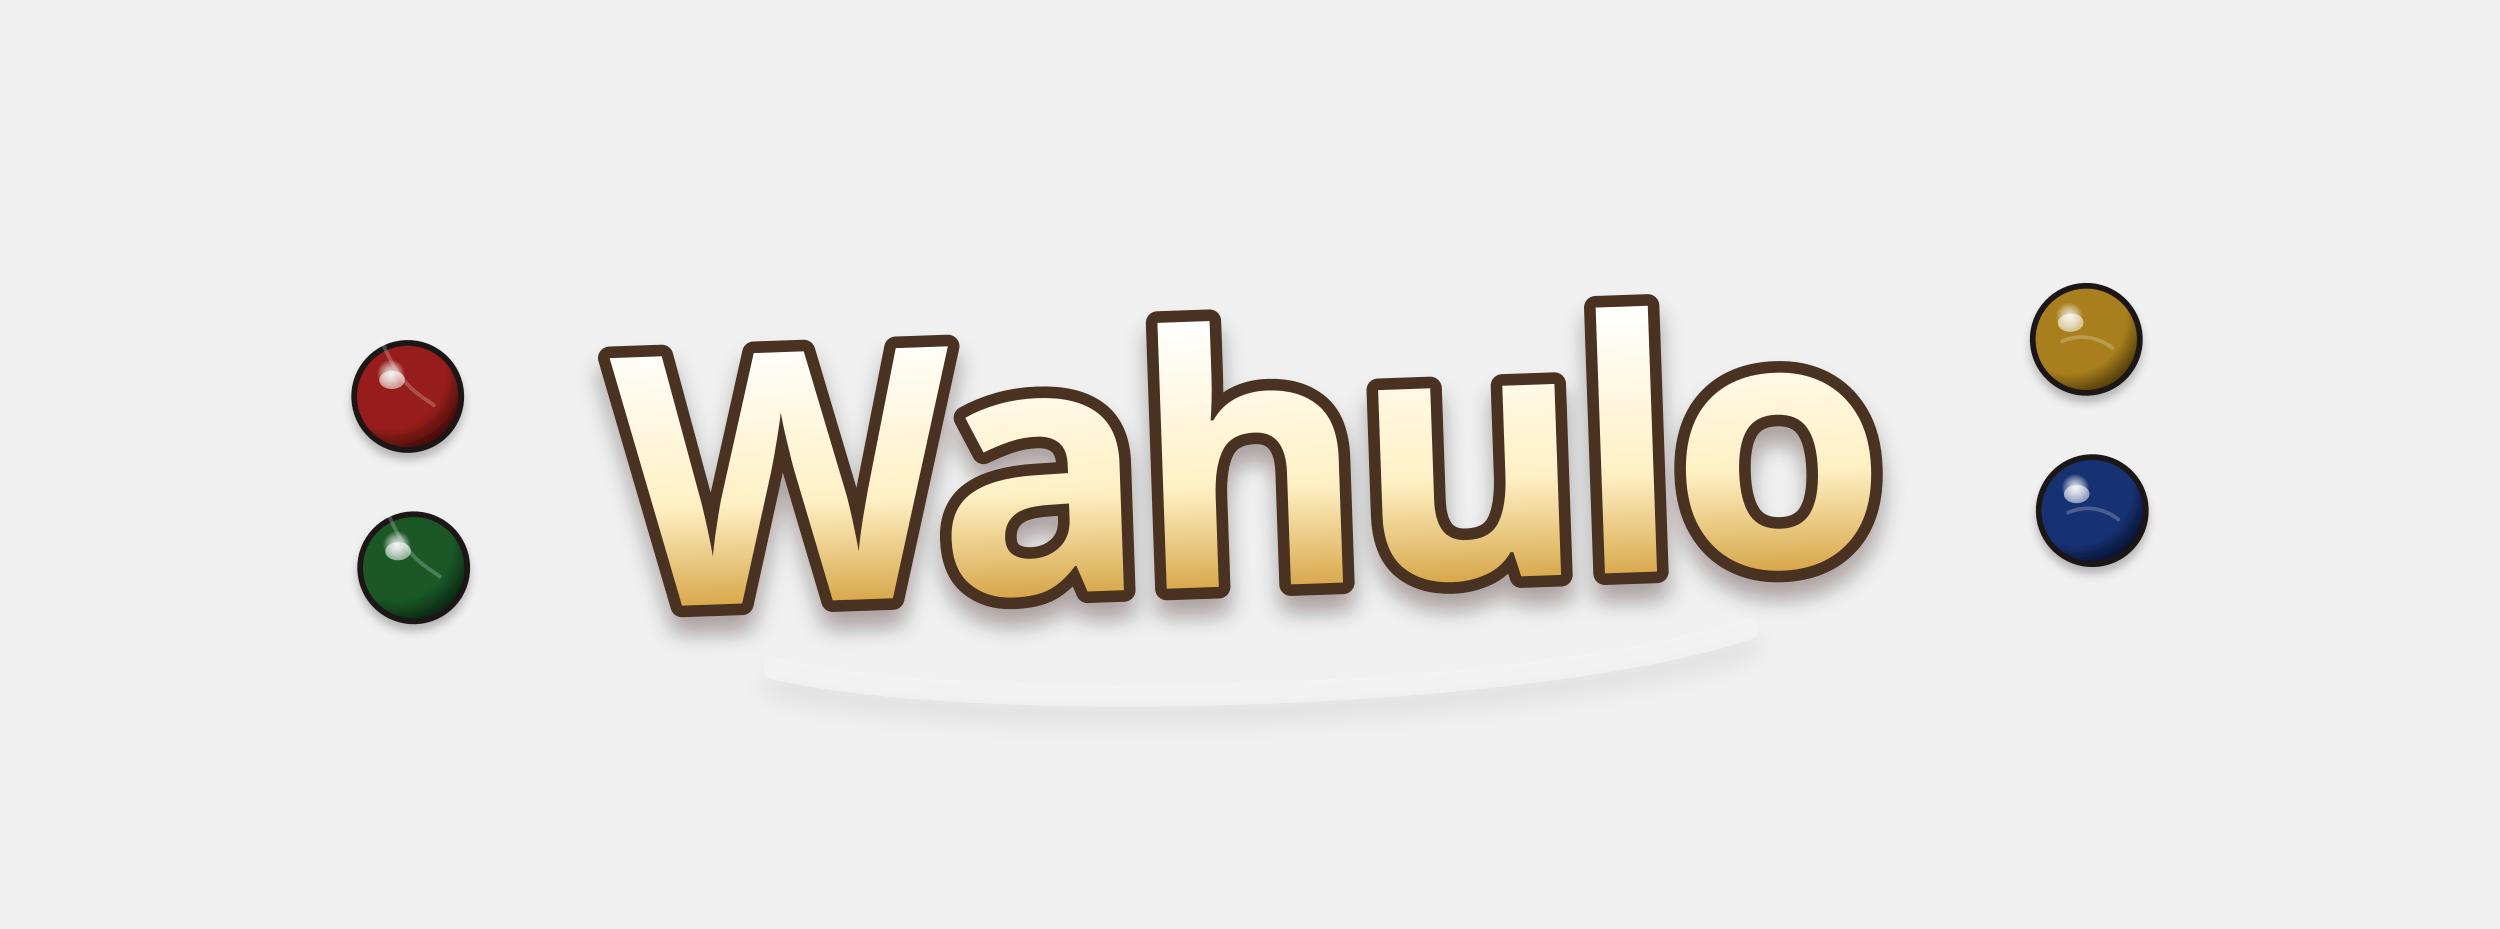
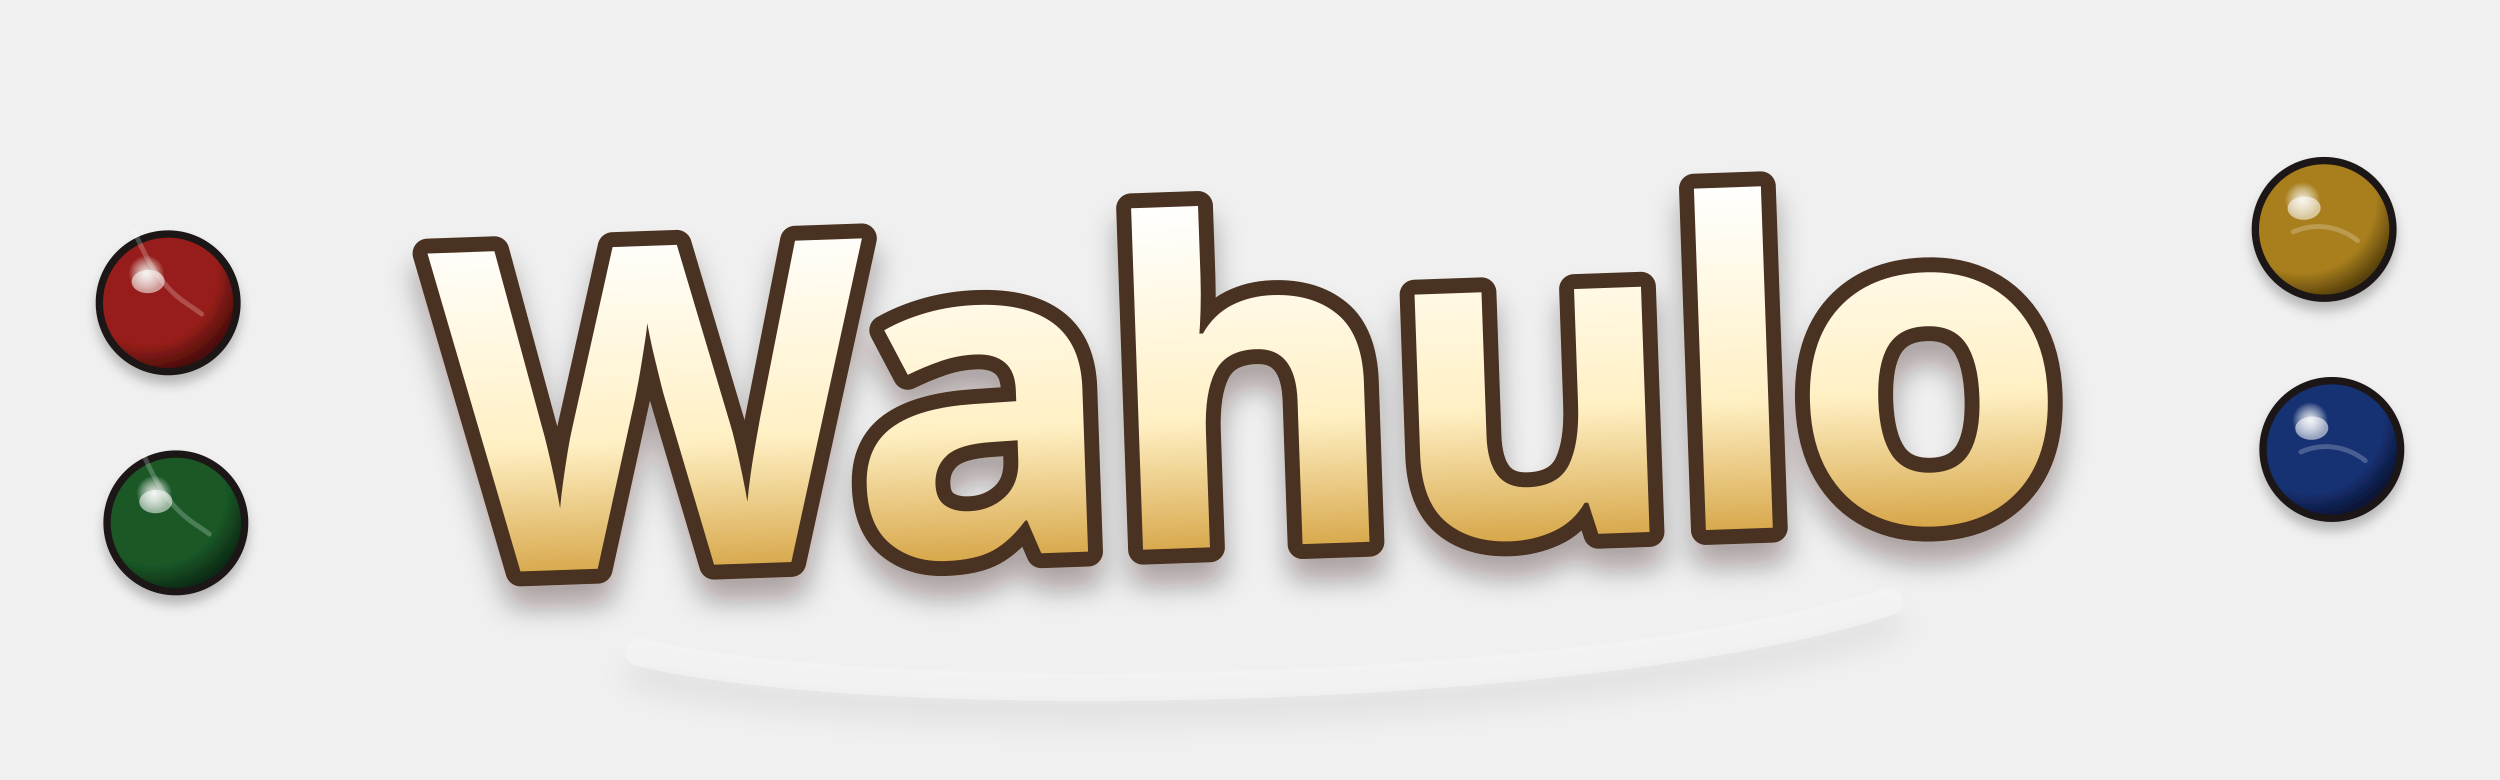
- <svg xmlns="http://www.w3.org/2000/svg" width="2100" height="780" viewBox="0 0 1400 520">
+ <svg xmlns="http://www.w3.org/2000/svg" width="1635" height="510" viewBox="155 90 1090 340">
  <defs>
    <radialGradient id="marbleRed" cx="35%" cy="28%" r="72%">
      <stop offset="0%" stop-color="#f3ede7" stop-opacity=".62" />
      <stop offset="18%" stop-color="#971f1a" stop-opacity="1" />
      <stop offset="72%" stop-color="#971f1a" stop-opacity="1" />
      <stop offset="100%" stop-color="#4b0d0a" />
    </radialGradient>
    <radialGradient id="marbleGreen" cx="35%" cy="28%" r="72%">
      <stop offset="0%" stop-color="#eff3ec" stop-opacity=".60" />
      <stop offset="18%" stop-color="#1a5928" stop-opacity="1" />
      <stop offset="72%" stop-color="#1a5928" stop-opacity="1" />
      <stop offset="100%" stop-color="#0c2b14" />
    </radialGradient>
    <radialGradient id="marbleYellow" cx="35%" cy="28%" r="72%">
      <stop offset="0%" stop-color="#f8f1dc" stop-opacity=".66" />
      <stop offset="18%" stop-color="#a87f1d" stop-opacity="1" />
      <stop offset="74%" stop-color="#a87f1d" stop-opacity="1" />
      <stop offset="100%" stop-color="#59420b" />
    </radialGradient>
    <radialGradient id="marbleBlue" cx="35%" cy="28%" r="72%">
      <stop offset="0%" stop-color="#eceff7" stop-opacity=".60" />
      <stop offset="18%" stop-color="#173173" stop-opacity="1" />
      <stop offset="74%" stop-color="#173173" stop-opacity="1" />
      <stop offset="100%" stop-color="#0a1536" />
    </radialGradient>
    <linearGradient id="ivoryBody" x1="0" y1="0" x2="0" y2="1">
      <stop offset="0%" stop-color="#ffffff" />
      <stop offset="62%" stop-color="#fff0c4" />
      <stop offset="100%" stop-color="#d7a74a" />
    </linearGradient>
    <filter id="softShadow" x="-20%" y="-20%" width="140%" height="160%">
      <feDropShadow dx="0" dy="10" stdDeviation="6" flood-color="#140f0a" flood-opacity=".32" />
    </filter>
    <filter id="tinyShadow" x="-20%" y="-20%" width="140%" height="160%">
      <feDropShadow dx="0" dy="4" stdDeviation="2.5" flood-color="#140f0a" flood-opacity=".24" />
    </filter>
  </defs>
  <rect width="100%" height="100%" fill="none" />
  <g filter="url(#tinyShadow)">
    <g transform="rotate(-2 230 270)">
      <circle cx="230" cy="222" r="30" fill="url(#marbleRed)" stroke="#1a1712" stroke-width="3.2" />
      <ellipse cx="221.6" cy="212.4" rx="7.2" ry="5.1" fill="#ffffff" opacity=".55" />
      <path d="M 216.5 190.6 C 227.0 218.4, 237.5 221.4, 244.4 227.4" fill="none" stroke="#ffffff" stroke-width="2.1" stroke-linecap="round" opacity=".22" />
      <circle cx="230" cy="318" r="30" fill="url(#marbleGreen)" stroke="#1a1712" stroke-width="3.2" />
      <ellipse cx="221.6" cy="308.4" rx="7.2" ry="5.1" fill="#ffffff" opacity=".55" />
      <path d="M 216.5 286.6 C 227.0 314.4, 237.5 317.4, 244.4 323.4" fill="none" stroke="#ffffff" stroke-width="2.1" stroke-linecap="round" opacity=".22" />
    </g>
    <g transform="rotate(-2 1170 238)">
      <circle cx="1170" cy="190" r="30" fill="url(#marbleYellow)" stroke="#1a1712" stroke-width="3.2" />
      <ellipse cx="1161.6" cy="180.4" rx="7.2" ry="5.1" fill="#ffffff" opacity=".55" />
      <path d="M 1156.5 190.6 C 1167.0 186.4, 1177.5 189.4, 1184.4 195.4" fill="none" stroke="#ffffff" stroke-width="2.1" stroke-linecap="round" opacity=".22" />
      <circle cx="1170" cy="286" r="30" fill="url(#marbleBlue)" stroke="#1a1712" stroke-width="3.2" />
      <ellipse cx="1161.6" cy="276.4" rx="7.2" ry="5.1" fill="#ffffff" opacity=".55" />
      <path d="M 1156.5 286.6 C 1167.0 282.4, 1177.5 285.4, 1184.4 291.4" fill="none" stroke="#ffffff" stroke-width="2.1" stroke-linecap="round" opacity=".22" />
    </g>
  </g>
  <g filter="url(#softShadow)" transform="rotate(-2 700 260)">
    <text x="700" y="328" text-anchor="middle" font-family="'Nunito','Arial Rounded MT Bold','Aptos Rounded','Verdana',sans-serif" font-size="196" font-weight="1000" letter-spacing="-6px" fill="none" stroke="#4a3220" stroke-width="13" stroke-linejoin="round" stroke-linecap="round">Wahulo</text>
    <text x="700" y="328" text-anchor="middle" font-family="'Nunito','Arial Rounded MT Bold','Aptos Rounded','Verdana',sans-serif" font-size="196" font-weight="1000" letter-spacing="-6px" fill="url(#ivoryBody)">Wahulo</text>
    <path d="M430 365 C540 395, 850 398, 975 362" fill="none" stroke="#ffffff" stroke-opacity=".22" stroke-width="12" stroke-linecap="round" />
  </g>
</svg>
